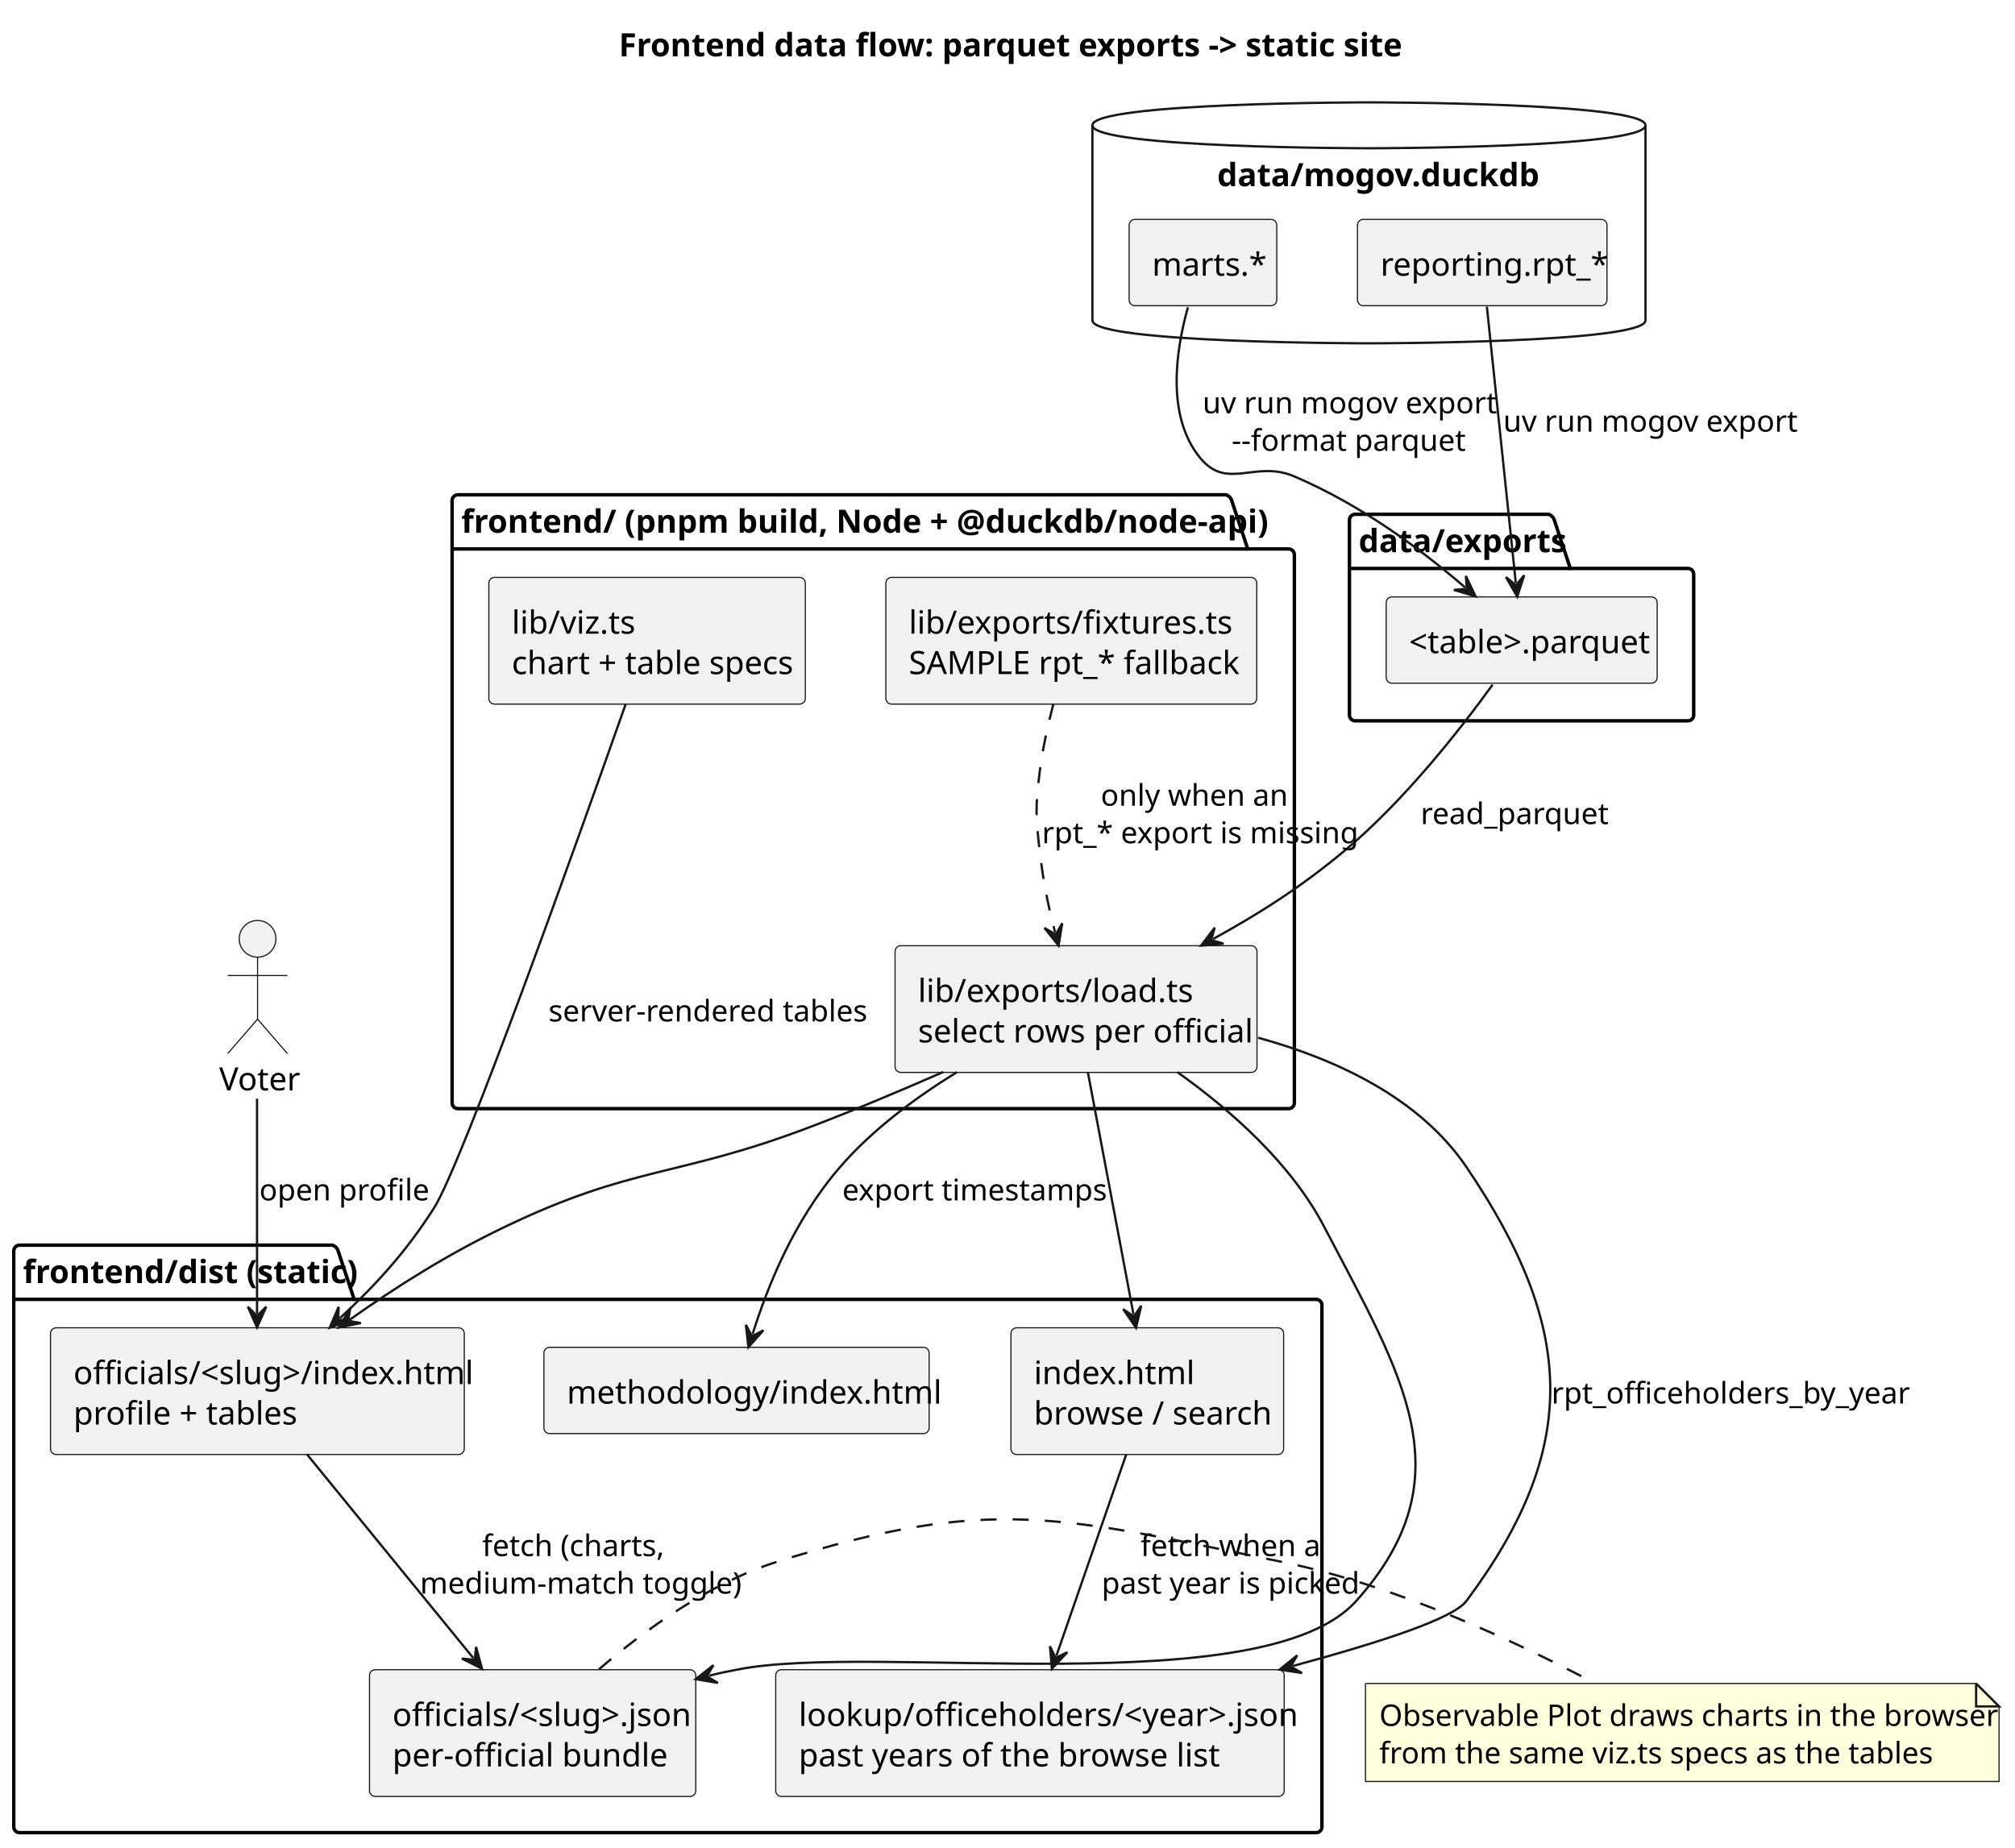
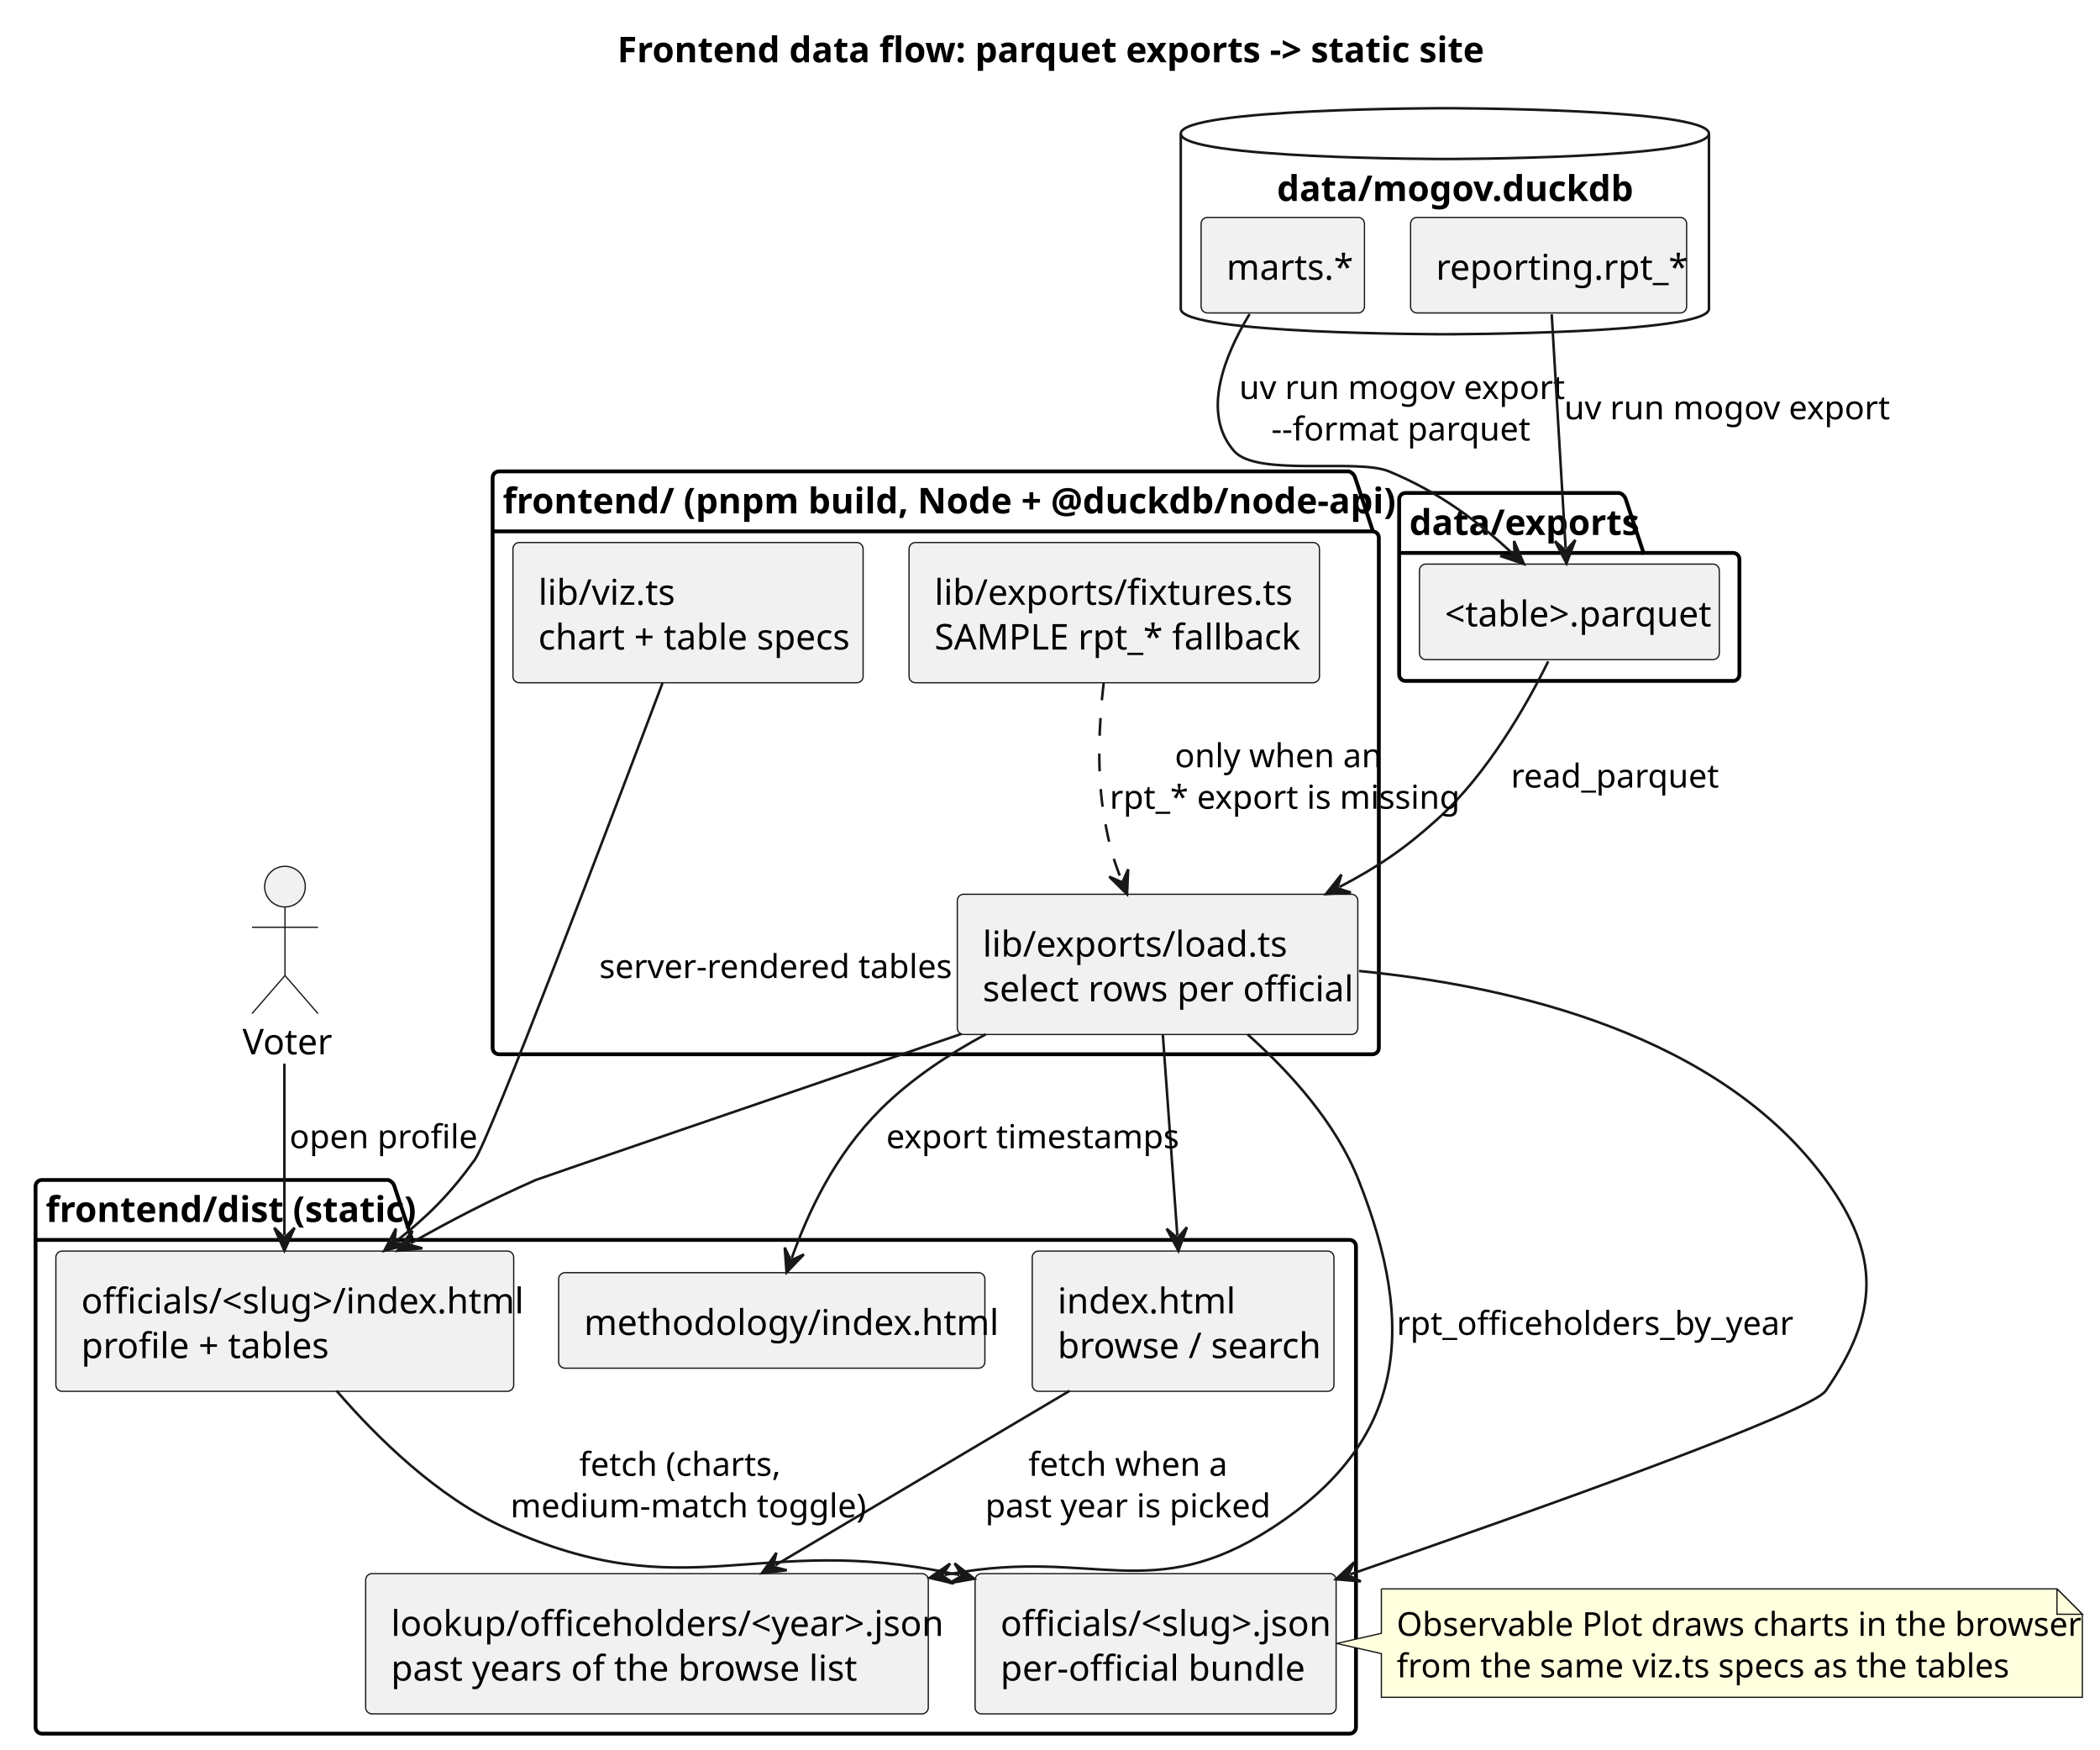
- <svg xmlns="http://www.w3.org/2000/svg" contentStyleType="text/css" height="805px" preserveAspectRatio="none" style="width:878px;height:805px;background:#FFFFFF;" version="1.1" viewBox="0 0 878 805" width="878px" zoomAndPan="magnify">
+ <svg xmlns="http://www.w3.org/2000/svg" contentStyleType="text/css" height="689px" preserveAspectRatio="none" style="width:827px;height:689px;background:#FFFFFF;" version="1.1" viewBox="0 0 827 689" width="827px" zoomAndPan="magnify">
  <defs />
  <g>
-     <text fill="#000000" font-family="sans-serif" font-size="14" font-weight="bold" lengthAdjust="spacing" textLength="324.769" x="269.643" y="24.533">Frontend data flow: parquet exports -&gt; static site</text>
+     <text fill="#000000" font-family="sans-serif" font-size="14" font-weight="bold" lengthAdjust="spacing" textLength="324.769" x="243.116" y="24.533">Frontend data flow: parquet exports -&gt; static site</text>
    <g id="cluster_wh">
-       <path d="M476,54.609 C476,44.609 596.5,44.609 596.5,44.609 C596.5,44.609 717,44.609 717,54.609 L717,139.609 C717,149.609 596.5,149.609 596.5,149.609 C596.5,149.609 476,149.609 476,139.609 L476,54.609 " fill="none" style="stroke:#181818;stroke-width:1.0;" />
-       <path d="M476,54.609 C476,64.609 596.5,64.609 596.5,64.609 C596.5,64.609 717,64.609 717,54.609 " fill="none" style="stroke:#181818;stroke-width:1.0;" />
-       <text fill="#000000" font-family="sans-serif" font-size="14" font-weight="bold" lengthAdjust="spacing" textLength="132.234" x="530.383" y="81.143">data/mogov.duckdb</text>
+       <path d="M465,52.609 C465,42.609 569,42.609 569,42.609 C569,42.609 673,42.609 673,52.609 L673,121.609 C673,131.609 569,131.609 569,131.609 C569,131.609 465,131.609 465,121.609 L465,52.609 " fill="none" style="stroke:#181818;stroke-width:1.0;" />
+       <path d="M465,52.609 C465,62.609 569,62.609 569,62.609 C569,62.609 673,62.609 673,52.609 " fill="none" style="stroke:#181818;stroke-width:1.0;" />
+       <text fill="#000000" font-family="sans-serif" font-size="14" font-weight="bold" lengthAdjust="spacing" textLength="132.234" x="502.883" y="79.143">data/mogov.duckdb</text>
    </g>
    <g id="cluster_exports">
-       <path d="M590.5,224.109 L674.748,224.109 A3.75,3.75 0 0 1 677.248,226.609 L684.248,247.719 L735.5,247.719 A2.5,2.5 0 0 1 738,250.219 L738,311.609 A2.5,2.5 0 0 1 735.5,314.109 L590.5,314.109 A2.5,2.5 0 0 1 588,311.609 L588,226.609 A2.5,2.5 0 0 1 590.5,224.109 " fill="none" style="stroke:#000000;stroke-width:1.5;" />
-       <line style="stroke:#000000;stroke-width:1.5;" x1="588" x2="684.248" y1="247.719" y2="247.719" />
-       <text fill="#000000" font-family="sans-serif" font-size="14" font-weight="bold" lengthAdjust="spacing" textLength="83.248" x="592" y="240.643">data/exports</text>
+       <path d="M553.5,194.109 L637.748,194.109 A3.75,3.75 0 0 1 640.248,196.609 L647.248,217.719 L682.5,217.719 A2.5,2.5 0 0 1 685,220.219 L685,265.609 A2.5,2.5 0 0 1 682.5,268.109 L553.5,268.109 A2.5,2.5 0 0 1 551,265.609 L551,196.609 A2.5,2.5 0 0 1 553.5,194.109 " fill="none" style="stroke:#000000;stroke-width:1.5;" />
+       <line style="stroke:#000000;stroke-width:1.5;" x1="551" x2="647.248" y1="217.719" y2="217.719" />
+       <text fill="#000000" font-family="sans-serif" font-size="14" font-weight="bold" lengthAdjust="spacing" textLength="83.248" x="555" y="210.643">data/exports</text>
    </g>
    <g id="cluster_frontend/ (pnpm build, Node + @duckdb/node-api)">
-       <path d="M199.5,215.609 L534.183,215.609 A3.75,3.75 0 0 1 536.683,218.109 L543.683,239.219 L561.5,239.219 A2.5,2.5 0 0 1 564,241.719 L564,480.609 A2.5,2.5 0 0 1 561.5,483.109 L199.5,483.109 A2.5,2.5 0 0 1 197,480.609 L197,218.109 A2.5,2.5 0 0 1 199.5,215.609 " fill="none" style="stroke:#000000;stroke-width:1.5;" />
-       <line style="stroke:#000000;stroke-width:1.5;" x1="197" x2="543.683" y1="239.219" y2="239.219" />
-       <text fill="#000000" font-family="sans-serif" font-size="14" font-weight="bold" lengthAdjust="spacing" textLength="333.683" x="201" y="232.143">frontend/ (pnpm build, Node + @duckdb/node-api)</text>
+       <path d="M196.5,185.609 L531.183,185.609 A3.75,3.75 0 0 1 533.683,188.109 L540.683,209.219 L540.5,209.219 A2.5,2.5 0 0 1 543,211.719 L543,412.609 A2.5,2.5 0 0 1 540.5,415.109 L196.5,415.109 A2.5,2.5 0 0 1 194,412.609 L194,188.109 A2.5,2.5 0 0 1 196.5,185.609 " fill="none" style="stroke:#000000;stroke-width:1.5;" />
+       <line style="stroke:#000000;stroke-width:1.5;" x1="194" x2="540.683" y1="209.219" y2="209.219" />
+       <text fill="#000000" font-family="sans-serif" font-size="14" font-weight="bold" lengthAdjust="spacing" textLength="333.683" x="198" y="202.143">frontend/ (pnpm build, Node + @duckdb/node-api)</text>
    </g>
    <g id="cluster_dist">
-       <path d="M8.5,542.609 L144.831,542.609 A3.75,3.75 0 0 1 147.331,545.109 L154.331,566.219 L573.5,566.219 A2.5,2.5 0 0 1 576,568.719 L576,796.109 A2.5,2.5 0 0 1 573.5,798.609 L8.5,798.609 A2.5,2.5 0 0 1 6,796.109 L6,545.109 A2.5,2.5 0 0 1 8.5,542.609 " fill="none" style="stroke:#000000;stroke-width:1.5;" />
-       <line style="stroke:#000000;stroke-width:1.5;" x1="6" x2="154.331" y1="566.219" y2="566.219" />
-       <text fill="#000000" font-family="sans-serif" font-size="14" font-weight="bold" lengthAdjust="spacing" textLength="135.331" x="10" y="559.143">frontend/dist (static)</text>
+       <path d="M16.5,464.609 L152.831,464.609 A3.75,3.75 0 0 1 155.331,467.109 L162.331,488.219 L531.5,488.219 A2.5,2.5 0 0 1 534,490.719 L534,680.109 A2.5,2.5 0 0 1 531.5,682.609 L16.5,682.609 A2.5,2.5 0 0 1 14,680.109 L14,467.109 A2.5,2.5 0 0 1 16.5,464.609 " fill="none" style="stroke:#000000;stroke-width:1.5;" />
+       <line style="stroke:#000000;stroke-width:1.5;" x1="14" x2="162.331" y1="488.219" y2="488.219" />
+       <text fill="#000000" font-family="sans-serif" font-size="14" font-weight="bold" lengthAdjust="spacing" textLength="135.331" x="18" y="481.143">frontend/dist (static)</text>
+     </g>
+     <g id="elem_voter">
+       <ellipse cx="112.231" cy="349.109" fill="#F1F1F1" rx="8" ry="8" style="stroke:#181818;stroke-width:0.5;" />
+       <path d="M112.231,357.109 L112.231,384.109 M99.231,365.109 L125.231,365.109 M112.231,384.109 L99.231,399.109 M112.231,384.109 L125.231,399.109 " fill="none" style="stroke:#181818;stroke-width:0.5;" />
+       <text fill="#000000" font-family="sans-serif" font-size="14" lengthAdjust="spacing" textLength="33.462" x="95.5" y="415.143">Voter</text>
+     </g>
+     <g id="elem_GMN31">
+       <path d="M544,625.609 L544,643.109 L526.381,647.109 L544,651.109 L544,668.312 A0,0 0 0 0 544,668.312 L820.055,668.312 A0,0 0 0 0 820.055,668.312 L820.055,635.609 L810.055,625.609 L544,625.609 A0,0 0 0 0 544,625.609 " fill="#FEFFDD" style="stroke:#181818;stroke-width:0.5;" />
+       <path d="M810.055,625.609 L810.055,635.609 L820.055,635.609 L810.055,625.609 " fill="#FEFFDD" style="stroke:#181818;stroke-width:0.5;" />
+       <text fill="#000000" font-family="sans-serif" font-size="13" lengthAdjust="spacing" textLength="255.055" x="550" y="644.105">Observable Plot draws charts in the browser</text>
+       <text fill="#000000" font-family="sans-serif" font-size="13" lengthAdjust="spacing" textLength="231.207" x="550" y="660.456">from the same viz.ts specs as the tables</text>
    </g>
    <g id="elem_marts">
-       <rect fill="#F1F1F1" height="37.609" rx="2.5" ry="2.5" style="stroke:#181818;stroke-width:0.5;" width="64.338" x="492" y="95.609" />
-       <text fill="#000000" font-family="sans-serif" font-size="14" lengthAdjust="spacing" textLength="44.338" x="502" y="120.143">marts.*</text>
+       <rect fill="#F1F1F1" height="37.609" rx="2.5" ry="2.5" style="stroke:#181818;stroke-width:0.5;" width="64.338" x="473" y="85.609" />
+       <text fill="#000000" font-family="sans-serif" font-size="14" lengthAdjust="spacing" textLength="44.338" x="483" y="110.143">marts.*</text>
    </g>
    <g id="elem_rpt">
-       <rect fill="#F1F1F1" height="37.609" rx="2.5" ry="2.5" style="stroke:#181818;stroke-width:0.5;" width="108.717" x="591.5" y="95.609" />
-       <text fill="#000000" font-family="sans-serif" font-size="14" lengthAdjust="spacing" textLength="88.717" x="601.5" y="120.143">reporting.rpt_*</text>
+       <rect fill="#F1F1F1" height="37.609" rx="2.5" ry="2.5" style="stroke:#181818;stroke-width:0.5;" width="108.717" x="555.5" y="85.609" />
+       <text fill="#000000" font-family="sans-serif" font-size="14" lengthAdjust="spacing" textLength="88.717" x="565.5" y="110.143">reporting.rpt_*</text>
    </g>
    <g id="elem_pq">
-       <rect fill="#F1F1F1" height="37.609" rx="2.5" ry="2.5" style="stroke:#181818;stroke-width:0.5;" width="118.082" x="604" y="260.109" />
-       <text fill="#000000" font-family="sans-serif" font-size="14" lengthAdjust="spacing" textLength="98.082" x="614" y="284.643">&lt;table&gt;.parquet</text>
+       <rect fill="#F1F1F1" height="37.609" rx="2.5" ry="2.5" style="stroke:#181818;stroke-width:0.5;" width="118.082" x="559" y="222.109" />
+       <text fill="#000000" font-family="sans-serif" font-size="14" lengthAdjust="spacing" textLength="98.082" x="569" y="246.643">&lt;table&gt;.parquet</text>
    </g>
    <g id="elem_load">
-       <rect fill="#F1F1F1" height="55.219" rx="2.5" ry="2.5" style="stroke:#181818;stroke-width:0.5;" width="157.717" x="390" y="412.109" />
-       <text fill="#000000" font-family="sans-serif" font-size="14" lengthAdjust="spacing" textLength="108.944" x="400" y="436.643">lib/exports/load.ts</text>
-       <text fill="#000000" font-family="sans-serif" font-size="14" lengthAdjust="spacing" textLength="137.717" x="400" y="454.252">select rows per official</text>
+       <rect fill="#F1F1F1" height="55.219" rx="2.5" ry="2.5" style="stroke:#181818;stroke-width:0.5;" width="157.717" x="377" y="352.109" />
+       <text fill="#000000" font-family="sans-serif" font-size="14" lengthAdjust="spacing" textLength="108.944" x="387" y="376.643">lib/exports/load.ts</text>
+       <text fill="#000000" font-family="sans-serif" font-size="14" lengthAdjust="spacing" textLength="137.717" x="387" y="394.252">select rows per official</text>
    </g>
    <g id="elem_fixtures">
-       <rect fill="#F1F1F1" height="55.219" rx="2.5" ry="2.5" style="stroke:#181818;stroke-width:0.5;" width="161.62" x="386" y="251.609" />
-       <text fill="#000000" font-family="sans-serif" font-size="14" lengthAdjust="spacing" textLength="127.6" x="396" y="276.143">lib/exports/fixtures.ts</text>
-       <text fill="#000000" font-family="sans-serif" font-size="14" lengthAdjust="spacing" textLength="141.62" x="396" y="293.752">SAMPLE rpt_* fallback</text>
+       <rect fill="#F1F1F1" height="55.219" rx="2.5" ry="2.5" style="stroke:#181818;stroke-width:0.5;" width="161.62" x="358" y="213.609" />
+       <text fill="#000000" font-family="sans-serif" font-size="14" lengthAdjust="spacing" textLength="127.6" x="368" y="238.143">lib/exports/fixtures.ts</text>
+       <text fill="#000000" font-family="sans-serif" font-size="14" lengthAdjust="spacing" textLength="141.62" x="368" y="255.752">SAMPLE rpt_* fallback</text>
    </g>
    <g id="elem_viz">
-       <rect fill="#F1F1F1" height="55.219" rx="2.5" ry="2.5" style="stroke:#181818;stroke-width:0.5;" width="137.899" x="213" y="251.609" />
-       <text fill="#000000" font-family="sans-serif" font-size="14" lengthAdjust="spacing" textLength="49.786" x="223" y="276.143">lib/viz.ts</text>
-       <text fill="#000000" font-family="sans-serif" font-size="14" lengthAdjust="spacing" textLength="117.899" x="223" y="293.752">chart + table specs</text>
+       <rect fill="#F1F1F1" height="55.219" rx="2.5" ry="2.5" style="stroke:#181818;stroke-width:0.5;" width="137.899" x="202" y="213.609" />
+       <text fill="#000000" font-family="sans-serif" font-size="14" lengthAdjust="spacing" textLength="49.786" x="212" y="238.143">lib/viz.ts</text>
+       <text fill="#000000" font-family="sans-serif" font-size="14" lengthAdjust="spacing" textLength="117.899" x="212" y="255.752">chart + table specs</text>
    </g>
    <g id="elem_idx">
-       <rect fill="#F1F1F1" height="55.219" rx="2.5" ry="2.5" style="stroke:#181818;stroke-width:0.5;" width="118.82" x="440.5" y="578.609" />
-       <text fill="#000000" font-family="sans-serif" font-size="14" lengthAdjust="spacing" textLength="63.807" x="450.5" y="603.143">index.html</text>
-       <text fill="#000000" font-family="sans-serif" font-size="14" lengthAdjust="spacing" textLength="98.82" x="450.5" y="620.752">browse / search</text>
+       <rect fill="#F1F1F1" height="55.219" rx="2.5" ry="2.5" style="stroke:#181818;stroke-width:0.5;" width="118.82" x="406.5" y="492.609" />
+       <text fill="#000000" font-family="sans-serif" font-size="14" lengthAdjust="spacing" textLength="63.807" x="416.5" y="517.143">index.html</text>
+       <text fill="#000000" font-family="sans-serif" font-size="14" lengthAdjust="spacing" textLength="98.82" x="416.5" y="534.752">browse / search</text>
    </g>
    <g id="elem_yearjson">
-       <rect fill="#F1F1F1" height="55.219" rx="2.5" ry="2.5" style="stroke:#181818;stroke-width:0.5;" width="221.571" x="338" y="727.609" />
-       <text fill="#000000" font-family="sans-serif" font-size="14" lengthAdjust="spacing" textLength="201.571" x="348" y="752.143">lookup/officeholders/&lt;year&gt;.json</text>
-       <text fill="#000000" font-family="sans-serif" font-size="14" lengthAdjust="spacing" textLength="173.523" x="348" y="769.752">past years of the browse list</text>
+       <rect fill="#F1F1F1" height="55.219" rx="2.5" ry="2.5" style="stroke:#181818;stroke-width:0.5;" width="221.571" x="144" y="619.609" />
+       <text fill="#000000" font-family="sans-serif" font-size="14" lengthAdjust="spacing" textLength="201.571" x="154" y="644.143">lookup/officeholders/&lt;year&gt;.json</text>
+       <text fill="#000000" font-family="sans-serif" font-size="14" lengthAdjust="spacing" textLength="173.523" x="154" y="661.752">past years of the browse list</text>
    </g>
    <g id="elem_page">
-       <rect fill="#F1F1F1" height="55.219" rx="2.5" ry="2.5" style="stroke:#181818;stroke-width:0.5;" width="180.303" x="22" y="578.609" />
-       <text fill="#000000" font-family="sans-serif" font-size="14" lengthAdjust="spacing" textLength="160.303" x="32" y="603.143">officials/&lt;slug&gt;/index.html</text>
-       <text fill="#000000" font-family="sans-serif" font-size="14" lengthAdjust="spacing" textLength="91.444" x="32" y="620.752">profile + tables</text>
+       <rect fill="#F1F1F1" height="55.219" rx="2.5" ry="2.5" style="stroke:#181818;stroke-width:0.5;" width="180.303" x="22" y="492.609" />
+       <text fill="#000000" font-family="sans-serif" font-size="14" lengthAdjust="spacing" textLength="160.303" x="32" y="517.143">officials/&lt;slug&gt;/index.html</text>
+       <text fill="#000000" font-family="sans-serif" font-size="14" lengthAdjust="spacing" textLength="91.444" x="32" y="534.752">profile + tables</text>
    </g>
    <g id="elem_json">
-       <rect fill="#F1F1F1" height="55.219" rx="2.5" ry="2.5" style="stroke:#181818;stroke-width:0.5;" width="142.179" x="161" y="727.609" />
-       <text fill="#000000" font-family="sans-serif" font-size="14" lengthAdjust="spacing" textLength="122.179" x="171" y="752.143">officials/&lt;slug&gt;.json</text>
-       <text fill="#000000" font-family="sans-serif" font-size="14" lengthAdjust="spacing" textLength="110.51" x="171" y="769.752">per-official bundle</text>
+       <rect fill="#F1F1F1" height="55.219" rx="2.5" ry="2.5" style="stroke:#181818;stroke-width:0.5;" width="142.179" x="384" y="619.609" />
+       <text fill="#000000" font-family="sans-serif" font-size="14" lengthAdjust="spacing" textLength="122.179" x="394" y="644.143">officials/&lt;slug&gt;.json</text>
+       <text fill="#000000" font-family="sans-serif" font-size="14" lengthAdjust="spacing" textLength="110.51" x="394" y="661.752">per-official bundle</text>
    </g>
    <g id="elem_meth">
-       <rect fill="#F1F1F1" height="37.609" rx="2.5" ry="2.5" style="stroke:#181818;stroke-width:0.5;" width="167.861" x="237" y="587.109" />
-       <text fill="#000000" font-family="sans-serif" font-size="14" lengthAdjust="spacing" textLength="147.861" x="247" y="611.643">methodology/index.html</text>
+       <rect fill="#F1F1F1" height="37.609" rx="2.5" ry="2.5" style="stroke:#181818;stroke-width:0.5;" width="167.861" x="220" y="501.109" />
+       <text fill="#000000" font-family="sans-serif" font-size="14" lengthAdjust="spacing" textLength="147.861" x="230" y="525.643">methodology/index.html</text>
    </g>
-     <g id="elem_voter">
-       <ellipse cx="112.231" cy="409.109" fill="#F1F1F1" rx="8" ry="8" style="stroke:#181818;stroke-width:0.5;" />
-       <path d="M112.231,417.109 L112.231,444.109 M99.231,425.109 L125.231,425.109 M112.231,444.109 L99.231,459.109 M112.231,444.109 L125.231,459.109 " fill="none" style="stroke:#181818;stroke-width:0.5;" />
-       <text fill="#000000" font-family="sans-serif" font-size="14" lengthAdjust="spacing" textLength="33.462" x="95.5" y="475.143">Voter</text>
-     </g>
-     <g id="elem_GMN31">
-       <path d="M595,733.609 L595,776.312 L871.055,776.312 L871.055,743.609 L861.055,733.609 L595,733.609 " fill="#FEFFDD" style="stroke:#181818;stroke-width:0.5;" />
-       <path d="M861.055,733.609 L861.055,743.609 L871.055,743.609 L861.055,733.609 " fill="#FEFFDD" style="stroke:#181818;stroke-width:1.0;" />
-       <text fill="#000000" font-family="sans-serif" font-size="13" lengthAdjust="spacing" textLength="255.055" x="601" y="752.105">Observable Plot draws charts in the browser</text>
-       <text fill="#000000" font-family="sans-serif" font-size="13" lengthAdjust="spacing" textLength="231.207" x="601" y="768.456">from the same viz.ts specs as the tables</text>
-     </g>
-     <g id="link_marts_pq">
-       <path d="M517.62,133.889 C512.37,152.579 507.98,181.369 523,199.609 C534.8,213.939 546.94,200.279 564,207.609 C594.05,220.519 619.443,239.736 638.403,255.976 " fill="none" id="marts-to-pq" style="stroke:#181818;stroke-width:1.0;" />
-       <polygon fill="#181818" points="642.96,259.879,638.727,250.987,639.163,256.627,633.523,257.063,642.96,259.879" style="stroke:#181818;stroke-width:1.0;" />
-       <text fill="#000000" font-family="sans-serif" font-size="13" lengthAdjust="spacing" textLength="118.504" x="524" y="180.105">uv run mogov export</text>
-       <text fill="#000000" font-family="sans-serif" font-size="13" lengthAdjust="spacing" textLength="93.203" x="536.651" y="196.456">--format parquet</text>
-     </g>
-     <g id="link_rpt_pq">
-       <path d="M647.88,133.619 C651.15,164.859 657.205,222.762 660.485,254.052 " fill="none" id="rpt-to-pq" style="stroke:#181818;stroke-width:1.0;" />
-       <polygon fill="#181818" points="661.11,260.019,664.15,250.651,660.589,255.047,656.193,251.485,661.11,260.019" style="stroke:#181818;stroke-width:1.0;" />
-       <text fill="#000000" font-family="sans-serif" font-size="13" lengthAdjust="spacing" textLength="118.504" x="655" y="188.105">uv run mogov export</text>
-     </g>
-     <g id="link_pq_load">
-       <path d="M650.37,298.369 C636.26,317.879 611.96,348.909 586,370.609 C567.07,386.429 549.248,397.819 528.598,409.169 " fill="none" id="pq-to-load" style="stroke:#181818;stroke-width:1.0;" />
-       <polygon fill="#181818" points="523.34,412.059,533.154,411.23,527.722,409.651,529.301,404.219,523.34,412.059" style="stroke:#181818;stroke-width:1.0;" />
-       <text fill="#000000" font-family="sans-serif" font-size="13" lengthAdjust="spacing" textLength="77.34" x="619" y="359.104">read_parquet</text>
-     </g>
-     <g id="link_fixtures_load">
-       <path d="M458.96,306.879 C456.53,316.199 454.2,326.779 453,336.609 C451.17,351.609 451.26,355.599 453,370.609 C454.61,384.459 456.487,393.783 459.737,406.253 " fill="none" id="fixtures-to-load" style="stroke:#181818;stroke-width:1.0;stroke-dasharray:7.0,7.0;" />
-       <polygon fill="#181818" points="461.25,412.059,462.851,402.341,459.989,407.221,455.11,404.359,461.25,412.059" style="stroke:#181818;stroke-width:1.0;" />
-       <text fill="#000000" font-family="sans-serif" font-size="13" lengthAdjust="spacing" textLength="76.61" x="479.635" y="351.104">only when an</text>
-       <text fill="#000000" font-family="sans-serif" font-size="13" lengthAdjust="spacing" textLength="127.88" x="454" y="367.456">rpt_* export is missing</text>
-     </g>
-     <g id="link_load_idx">
-       <path d="M474.05,467.409 C479.83,498.089 488.129,542.143 493.889,572.703 " fill="none" id="load-to-idx" style="stroke:#181818;stroke-width:1.0;" />
-       <polygon fill="#181818" points="495,578.599,497.264,569.014,494.074,573.686,489.402,570.496,495,578.599" style="stroke:#181818;stroke-width:1.0;" />
-     </g>
-     <g id="link_load_yearjson">
-       <path d="M548.25,452.219 C582.12,461.539 618.51,478.339 639,508.609 C686.09,578.169 689.22,630.279 639,697.609 C633.3,705.249 602.77,715.275 563.38,725.985 " fill="none" id="load-to-yearjson" style="stroke:#181818;stroke-width:1.0;" />
-       <polygon fill="#181818" points="557.59,727.559,567.324,729.058,562.415,726.247,565.225,721.338,557.59,727.559" style="stroke:#181818;stroke-width:1.0;" />
-       <text fill="#000000" font-family="sans-serif" font-size="13" lengthAdjust="spacing" textLength="149.589" x="676" y="611.605">rpt_officeholders_by_year</text>
-     </g>
-     <g id="link_idx_yearjson">
-       <path d="M490.76,633.729 C481.58,660.209 469.526,694.941 460.306,721.521 " fill="none" id="idx-to-yearjson" style="stroke:#181818;stroke-width:1.0;" />
-       <polygon fill="#181818" points="458.34,727.189,465.069,719.997,459.979,722.466,457.51,717.375,458.34,727.189" style="stroke:#181818;stroke-width:1.0;" />
-       <text fill="#000000" font-family="sans-serif" font-size="13" lengthAdjust="spacing" textLength="73.715" x="496.974" y="678.105">fetch when a</text>
-       <text fill="#000000" font-family="sans-serif" font-size="13" lengthAdjust="spacing" textLength="107.663" x="480" y="694.456">past year is picked</text>
-     </g>
-     <g id="link_load_page">
-       <path d="M411.03,467.129 C392.62,475.199 372.09,483.849 353,491.109 C294.87,513.209 276.08,507.709 220,534.609 C194.56,546.809 172.904,560.622 152.494,575.012 " fill="none" id="load-to-page" style="stroke:#181818;stroke-width:1.0;" />
-       <polygon fill="#181818" points="147.59,578.469,157.25,576.553,151.676,575.588,152.641,570.014,147.59,578.469" style="stroke:#181818;stroke-width:1.0;" />
-     </g>
-     <g id="link_load_json">
-       <path d="M513.05,467.229 C536.11,483.639 562.5,506.849 577,534.609 C610.66,599.059 639.49,643.429 591,697.609 C550.74,742.589 380.17,715.609 321,727.609 C315.15,728.799 314.957,728.721 308.937,730.24 " fill="none" id="load-to-json" style="stroke:#181818;stroke-width:1.0;" />
-       <polygon fill="#181818" points="303.12,731.709,312.825,733.384,307.968,730.485,310.867,725.628,303.12,731.709" style="stroke:#181818;stroke-width:1.0;" />
-     </g>
-     <g id="link_load_meth">
-       <path d="M416.99,467.189 C399.15,478.179 380.14,492.219 366,508.609 C345.71,532.119 334.479,560.619 327.919,581.359 " fill="none" id="load-to-meth" style="stroke:#181818;stroke-width:1.0;" />
-       <polygon fill="#181818" points="326.11,587.079,332.638,579.705,327.618,582.312,325.01,577.292,326.11,587.079" style="stroke:#181818;stroke-width:1.0;" />
-       <text fill="#000000" font-family="sans-serif" font-size="13" lengthAdjust="spacing" textLength="106.203" x="367" y="523.105">export timestamps</text>
-     </g>
-     <g id="link_viz_page">
-       <path d="M272.68,306.669 C251.65,366.329 201.37,507.239 189,526.609 C176.67,545.919 163.385,560.295 148.075,574.455 " fill="none" id="viz-to-page" style="stroke:#181818;stroke-width:1.0;" />
-       <polygon fill="#181818" points="143.67,578.529,152.993,575.355,147.341,575.134,147.561,569.482,143.67,578.529" style="stroke:#181818;stroke-width:1.0;" />
-       <text fill="#000000" font-family="sans-serif" font-size="13" lengthAdjust="spacing" textLength="130.787" x="239" y="445.104">server-rendered tables</text>
-     </g>
-     <g id="link_voter_page">
-       <path d="M112,478.759 C112,509.319 112,545.419 112,572.449 " fill="none" id="voter-to-page" style="stroke:#181818;stroke-width:1.0;" />
-       <polygon fill="#181818" points="112,578.449,116,569.449,112,573.449,108,569.449,112,578.449" style="stroke:#181818;stroke-width:1.0;" />
-       <text fill="#000000" font-family="sans-serif" font-size="13" lengthAdjust="spacing" textLength="67.939" x="113" y="523.105">open profile</text>
-     </g>
-     <g id="link_page_json">
-       <path d="M133.73,633.729 C155.34,660.209 184.536,695.962 206.236,722.542 " fill="none" id="page-to-json" style="stroke:#181818;stroke-width:1.0;" />
-       <polygon fill="#181818" points="210.03,727.189,207.437,717.688,206.868,723.316,201.24,722.747,210.03,727.189" style="stroke:#181818;stroke-width:1.0;" />
-       <text fill="#000000" font-family="sans-serif" font-size="13" lengthAdjust="spacing" textLength="75.137" x="210.095" y="678.105">fetch (charts,</text>
-       <text fill="#000000" font-family="sans-serif" font-size="13" lengthAdjust="spacing" textLength="129.327" x="183" y="694.456">medium-match toggle)</text>
-     </g>
-     <g id="link_json_GMN31">
-       <path d="M260.97,727.429 C281,710.279 309.23,689.829 338.5,680.609 C431.76,651.229 462.71,661.019 558.5,680.609 C607.88,690.709 660.56,715.349 694.97,733.539 " fill="none" id="json-GMN31" style="stroke:#181818;stroke-width:1.0;stroke-dasharray:7.0,7.0;" />
-     </g>
+     <polygon fill="#181818" points="600.145,222.071,596.249,213.025,596.473,218.677,590.82,218.901,600.145,222.071" style="stroke:#181818;stroke-width:1.0;" />
+     <path d="M492.101,123.664 C482.412,139.629 472.869,162.644 486,177.609 C495.017,187.886 534.368,180.38 547,185.609 C567.244,193.991 582.319,205.601 595.738,217.999 " fill="none" style="stroke:#181818;stroke-width:1.0;" />
+     <text fill="#000000" font-family="sans-serif" font-size="13" lengthAdjust="spacing" textLength="118.504" x="488" y="157.105">uv run mogov export</text>
+     <text fill="#000000" font-family="sans-serif" font-size="13" lengthAdjust="spacing" textLength="93.203" x="500.651" y="173.456">--format parquet</text>
+     <polygon fill="#181818" points="616.913,221.828,620.371,212.606,616.616,216.837,612.385,213.081,616.913,221.828" style="stroke:#181818;stroke-width:1.0;" />
+     <path d="M611.079,123.749 C612.606,149.419 615.025,190.091 616.556,215.839 " fill="none" style="stroke:#181818;stroke-width:1.0;" />
+     <text fill="#000000" font-family="sans-serif" font-size="13" lengthAdjust="spacing" textLength="118.504" x="616" y="165.105">uv run mogov export</text>
+     <polygon fill="#181818" points="522.152,352.033,531.981,351.415,526.585,349.719,528.281,344.323,522.152,352.033" style="stroke:#181818;stroke-width:1.0;" />
+     <path d="M609.72,260.39 C600.943,278.126 585.641,304.887 566,322.609 C553.192,334.166 542.882,341.216 527.471,349.257 " fill="none" style="stroke:#181818;stroke-width:1.0;" />
+     <text fill="#000000" font-family="sans-serif" font-size="13" lengthAdjust="spacing" textLength="77.34" x="595" y="310.104">read_parquet</text>
+     <polygon fill="#181818" points="443.84,352.105,444.272,342.266,442.012,347.451,436.826,345.191,443.84,352.105" style="stroke:#181818;stroke-width:1.0;" />
+     <path d="M434.646,268.774 C432.82,284.546 431.779,304.848 435,322.609 C436.797,332.52 438.053,337.375 441.646,346.521 " fill="none" style="stroke:#181818;stroke-width:1.0;stroke-dasharray:7.0,7.0;" />
+     <text fill="#000000" font-family="sans-serif" font-size="13" lengthAdjust="spacing" textLength="76.61" x="462.635" y="302.104">only when an</text>
+     <text fill="#000000" font-family="sans-serif" font-size="13" lengthAdjust="spacing" textLength="127.88" x="437" y="318.456">rpt_* export is missing</text>
+     <polygon fill="#181818" points="464.078,492.487,467.419,483.223,463.718,487.5,459.44,483.799,464.078,492.487" style="stroke:#181818;stroke-width:1.0;" />
+     <path d="M457.928,407.314 C459.699,431.839 461.877,462.003 463.646,486.503 " fill="none" style="stroke:#181818;stroke-width:1.0;" />
+     <polygon fill="#181818" points="366.084,621.269,375.673,623.515,370.996,620.334,374.177,615.656,366.084,621.269" style="stroke:#181818;stroke-width:1.0;" />
+     <path d="M491.291,407.264 C507.937,422.093 526.074,442.09 535,464.609 C558.116,522.931 553.634,567.471 501,601.609 C453.54,632.392 430.658,609.503 375,619.609 C372.061,620.143 374.979,619.575 371.978,620.146 " fill="none" style="stroke:#181818;stroke-width:1.0;" />
+     <text fill="#000000" font-family="sans-serif" font-size="13" lengthAdjust="spacing" textLength="149.589" x="550" y="525.605">rpt_officeholders_by_year</text>
+     <polygon fill="#181818" points="300.046,619.423,309.828,618.277,304.348,616.875,305.751,611.394,300.046,619.423" style="stroke:#181818;stroke-width:1.0;" />
+     <path d="M421.252,547.619 C385.566,568.76 340.973,595.177 305.209,616.365 " fill="none" style="stroke:#181818;stroke-width:1.0;" />
+     <text fill="#000000" font-family="sans-serif" font-size="13" lengthAdjust="spacing" textLength="73.715" x="404.974" y="581.105">fetch when a</text>
+     <text fill="#000000" font-family="sans-serif" font-size="13" lengthAdjust="spacing" textLength="107.663" x="388" y="597.456">past year is picked</text>
+     <polygon fill="#181818" points="156.508,492.466,166.312,491.526,160.863,490.008,162.381,484.559,156.508,492.466" style="stroke:#181818;stroke-width:1.0;" />
+     <path d="M378.579,407.11 C307.176,431.558 212.026,464.155 211,464.609 C192.701,472.71 178.493,480.059 161.734,489.517 " fill="none" style="stroke:#181818;stroke-width:1.0;" />
+     <polygon fill="#181818" points="526.091,621.836,535.904,622.674,530.817,620.202,533.289,615.114,526.091,621.836" style="stroke:#181818;stroke-width:1.0;" />
+     <path d="M535.211,382.319 C596.344,388.328 677.301,407.516 719,464.609 C740.757,494.399 739.977,517.265 719,547.609 C713.184,556.022 607.956,593.524 531.762,619.875 " fill="none" style="stroke:#181818;stroke-width:1.0;" />
+     <polygon fill="#181818" points="309.751,501.032,316.566,493.922,311.446,496.329,309.039,491.209,309.751,501.032" style="stroke:#181818;stroke-width:1.0;" />
+     <path d="M388.259,407.212 C373.485,415.141 358.769,424.91 347,436.609 C328.558,454.943 318.34,477.202 311.785,495.388 " fill="none" style="stroke:#181818;stroke-width:1.0;" />
+     <text fill="#000000" font-family="sans-serif" font-size="13" lengthAdjust="spacing" textLength="106.203" x="349" y="452.104">export timestamps</text>
+     <polygon fill="#181818" points="151.341,492.471,160.876,490.005,155.256,489.361,155.9,483.741,151.341,492.471" style="stroke:#181818;stroke-width:1.0;" />
+     <path d="M260.91,268.915 C239.872,324.656 192.789,448.58 187,456.609 C177.286,470.083 168.716,478.668 156.039,488.739 " fill="none" style="stroke:#181818;stroke-width:1.0;" />
+     <text fill="#000000" font-family="sans-serif" font-size="13" lengthAdjust="spacing" textLength="130.787" x="236" y="385.104">server-rendered tables</text>
+     <polygon fill="#181818" points="112,492.423,116,483.423,112,487.423,108,483.423,112,492.423" style="stroke:#181818;stroke-width:1.0;" />
+     <path d="M112,418.822 C112,442.202 112,465.533 112,486.423 " fill="none" style="stroke:#181818;stroke-width:1.0;" />
+     <text fill="#000000" font-family="sans-serif" font-size="13" lengthAdjust="spacing" textLength="67.939" x="114" y="452.104">open profile</text>
+     <polygon fill="#181818" points="383.684,621.631,375.924,615.566,378.833,620.418,373.982,623.327,383.684,621.631" style="stroke:#181818;stroke-width:1.0;" />
+     <path d="M132.549,547.626 C148.514,566.128 172.37,589.581 199,601.609 C270.659,633.978 298.112,603.149 375,619.609 C377.861,620.222 374.943,619.444 377.863,620.175 " fill="none" style="stroke:#181818;stroke-width:1.0;" />
+     <text fill="#000000" font-family="sans-serif" font-size="13" lengthAdjust="spacing" textLength="75.137" x="228.095" y="581.105">fetch (charts,</text>
+     <text fill="#000000" font-family="sans-serif" font-size="13" lengthAdjust="spacing" textLength="129.327" x="201" y="597.456">medium-match toggle)</text>
  </g>
</svg>
